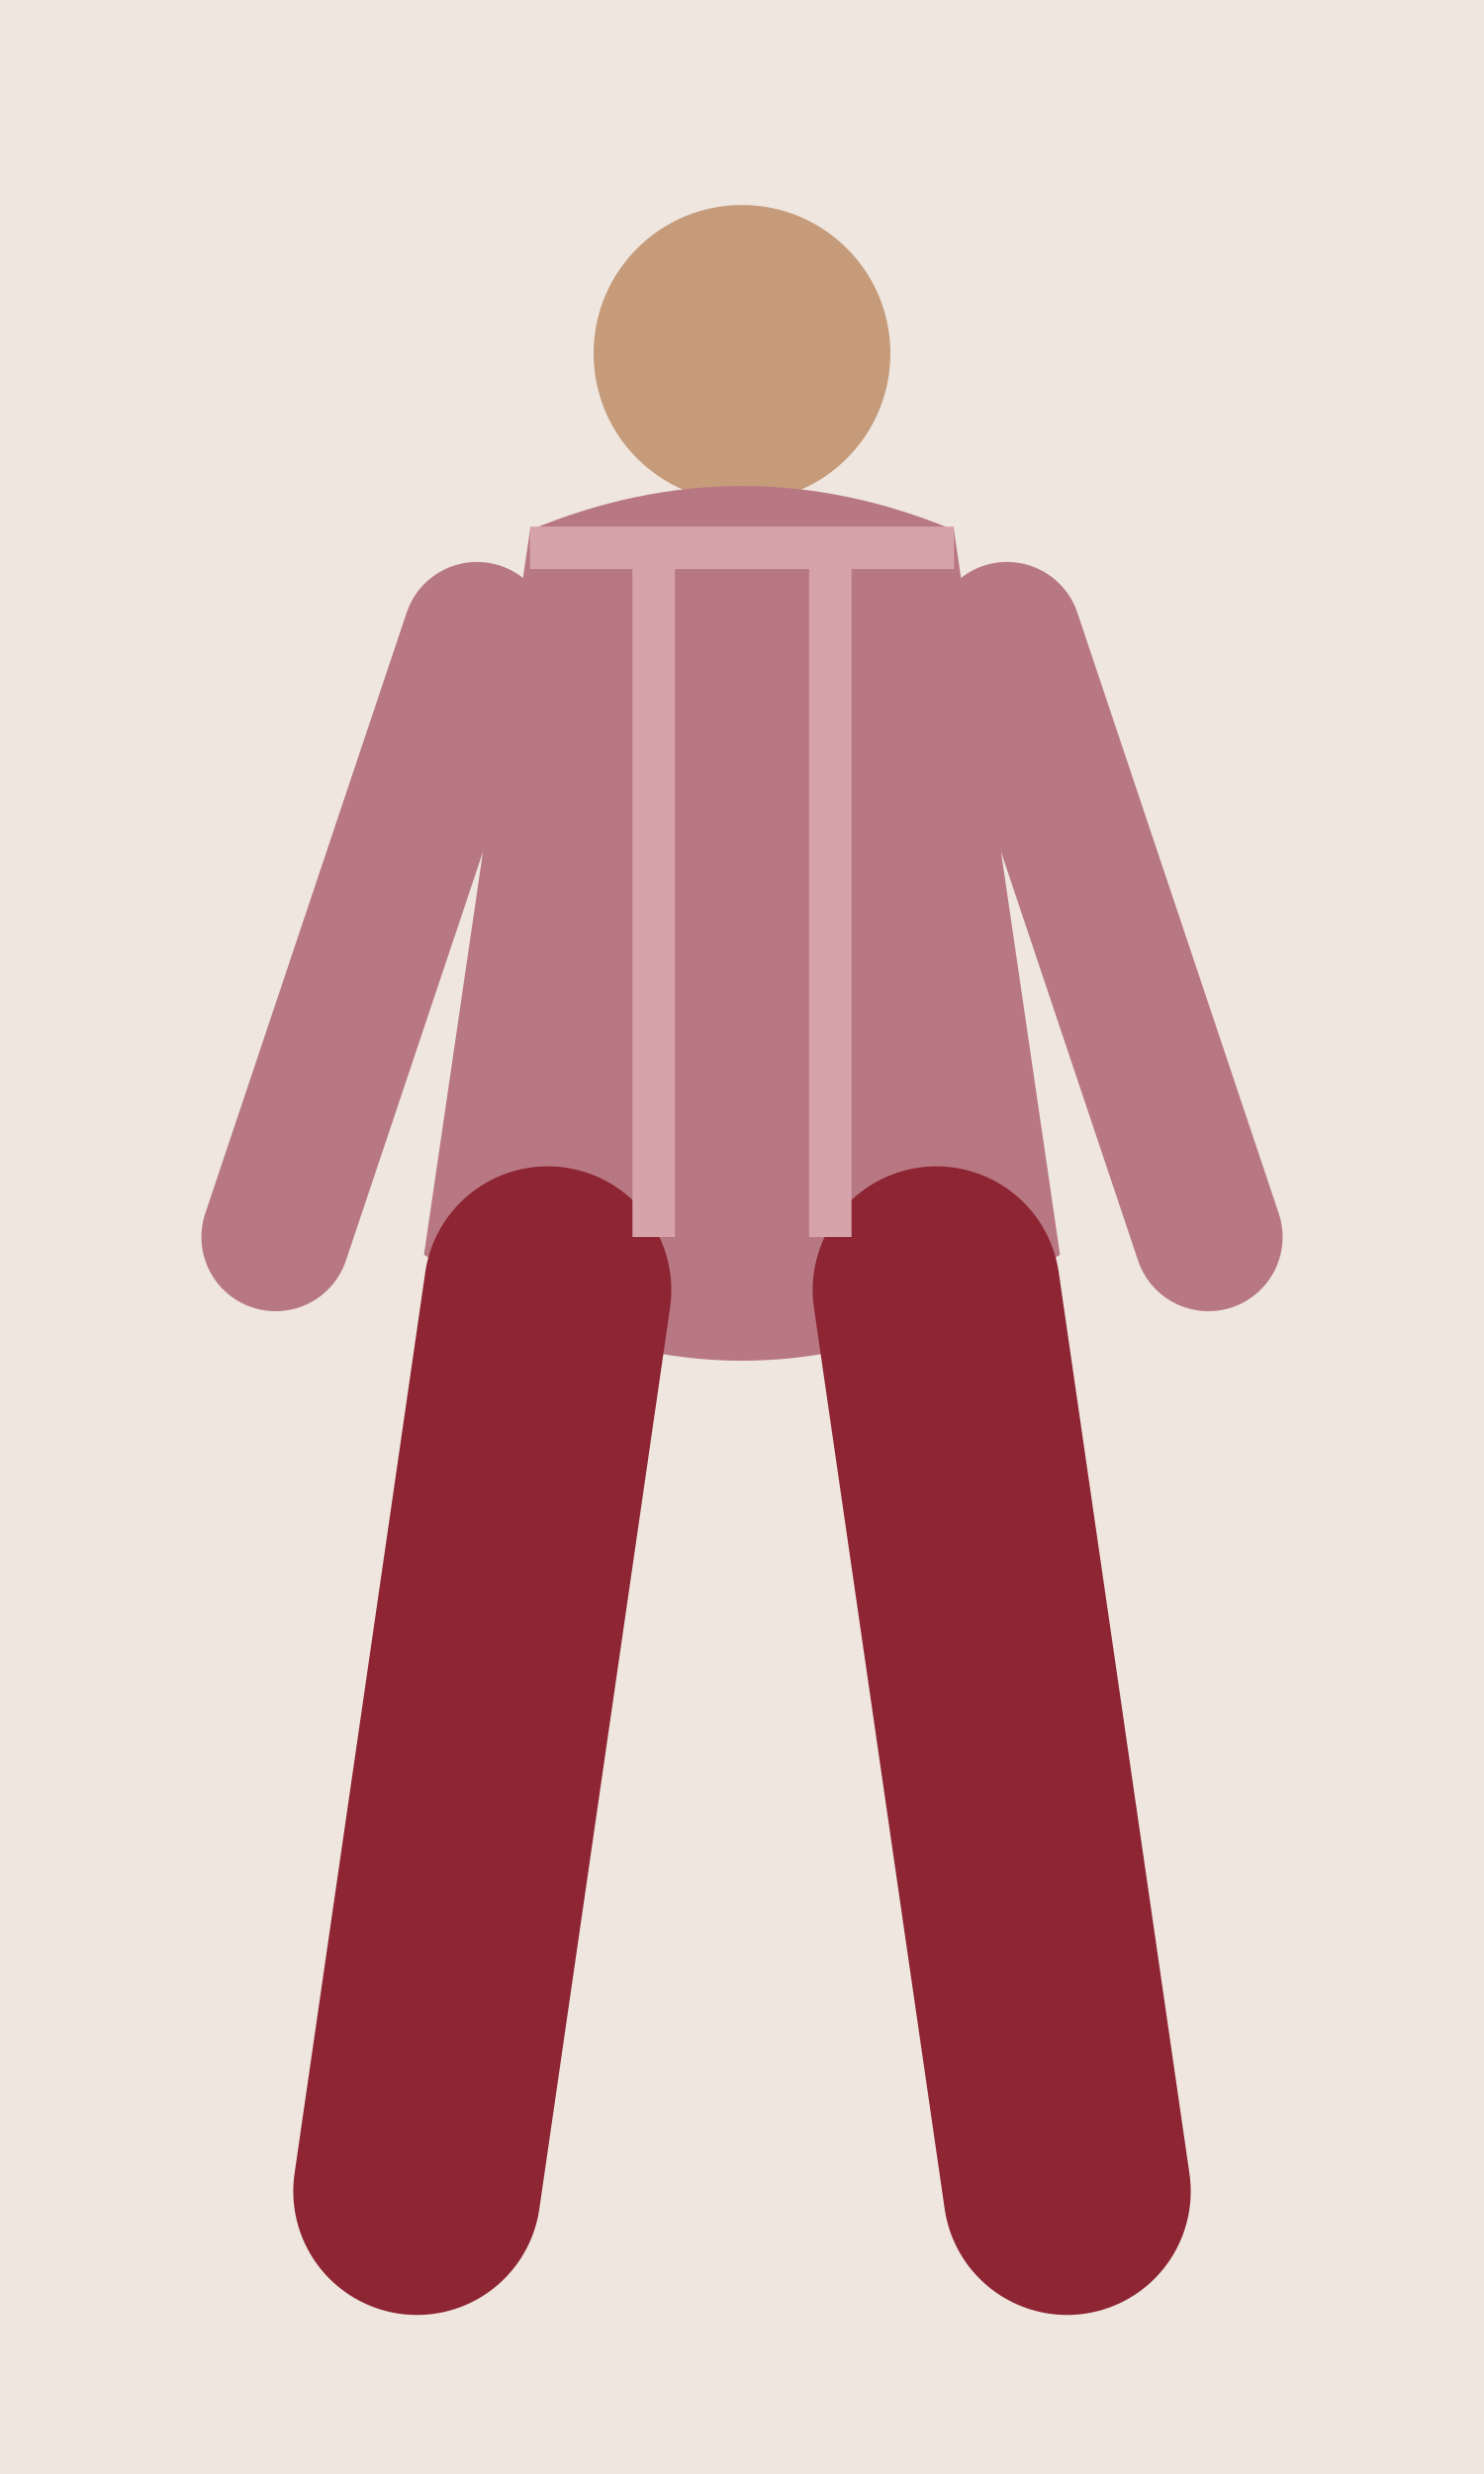
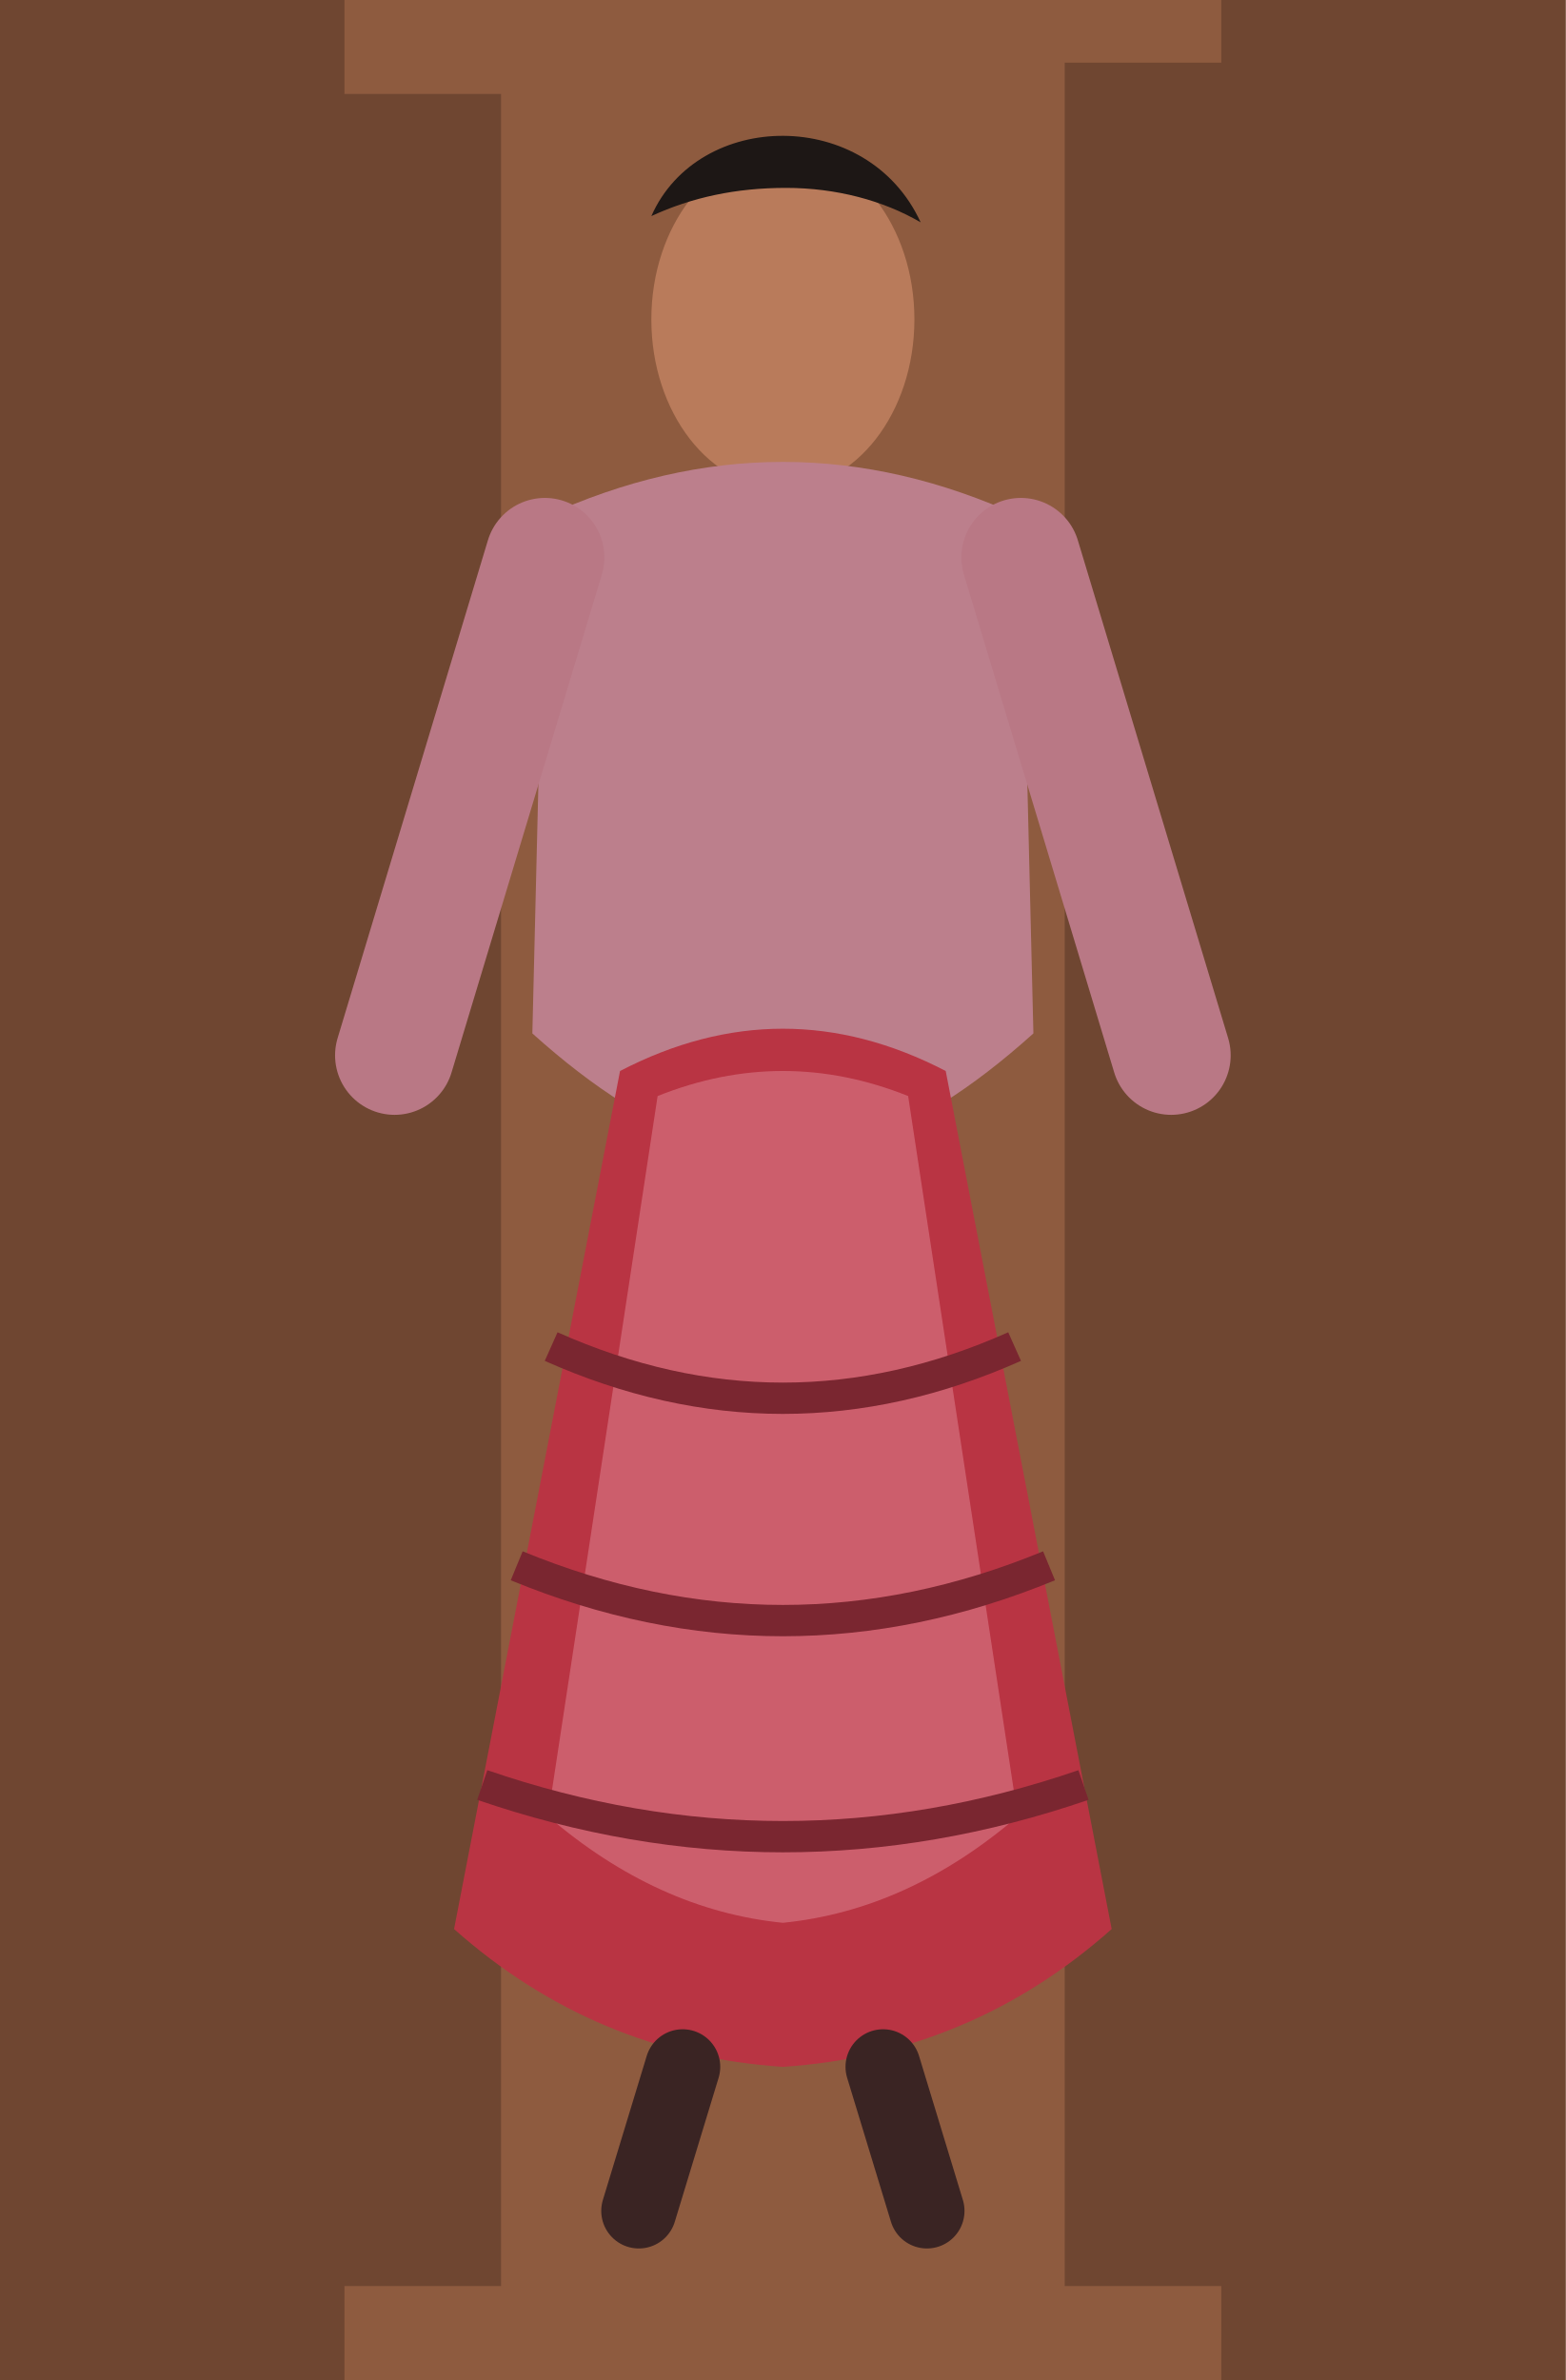
- <svg xmlns="http://www.w3.org/2000/svg" viewBox="0 0 420 700" role="img" aria-labelledby="t d">
-   <rect width="420" height="700" fill="#efe6df" />
-   <circle cx="210" cy="100" r="42" fill="#c59b7a" />
-   <path d="M150 150Q210 125 270 150L300 355Q255 385 210 385Q165 385 120 355Z" fill="#b87883" />
-   <path d="M135 180 78 350M285 180l57 170" stroke="#b87883" stroke-width="42" stroke-linecap="round" />
-   <path d="M155 365 118 620M265 365l37 255" stroke="#8d2532" stroke-width="70" stroke-linecap="round" />
-   <path d="M150 155H270M185 150V350M235 150V350" stroke="#d7a3aa" stroke-width="12" />
+ <svg xmlns="http://www.w3.org/2000/svg" viewBox="0 0 500 760" role="img" aria-labelledby="t d">
+   <rect width="500" height="760" fill="#8e5b3f" />
+   <g opacity=".45" fill="#4a2d20">
+     <rect x="0" y="0" width="110" height="760" />
+     <rect x="390" y="0" width="110" height="760" />
+     <rect x="105" y="30" width="55" height="700" />
+     <rect x="340" y="20" width="55" height="710" />
+   </g>
+   <ellipse cx="250" cy="102" rx="42" ry="54" fill="#b97b5b" />
+   <path d="M208 69c15-34 69-35 86 2-12-7-27-11-43-11-16 0-30 3-43 9Z" fill="#1d1715" />
+   <path d="M174 165Q250 130 326 165L330 330Q300 357 274 365H226Q200 357 170 330Z" fill="#bc7f8c" />
+   <path d="M174 178L126 337" stroke="#b97885" stroke-width="38" stroke-linecap="round" />
+   <path d="M326 178L374 337" stroke="#b97885" stroke-width="38" stroke-linecap="round" />
+   <path d="M198 342Q250 315 302 342L355 616Q310 656 250 660Q190 656 145 616Z" fill="#b93443" />
+   <path d="M210 350Q250 334 290 350L325 580Q290 610 250 614Q210 610 175 580Z" fill="#d97886" opacity=".62" />
+   <path d="M176 430Q250 463 324 430M165 500Q250 535 335 500M154 570Q250 603 346 570" fill="none" stroke="#7a2630" stroke-width="10" />
+   <path d="M218 660L204 706M282 660L296 706" stroke="#3a2423" stroke-width="24" stroke-linecap="round" />
</svg>
